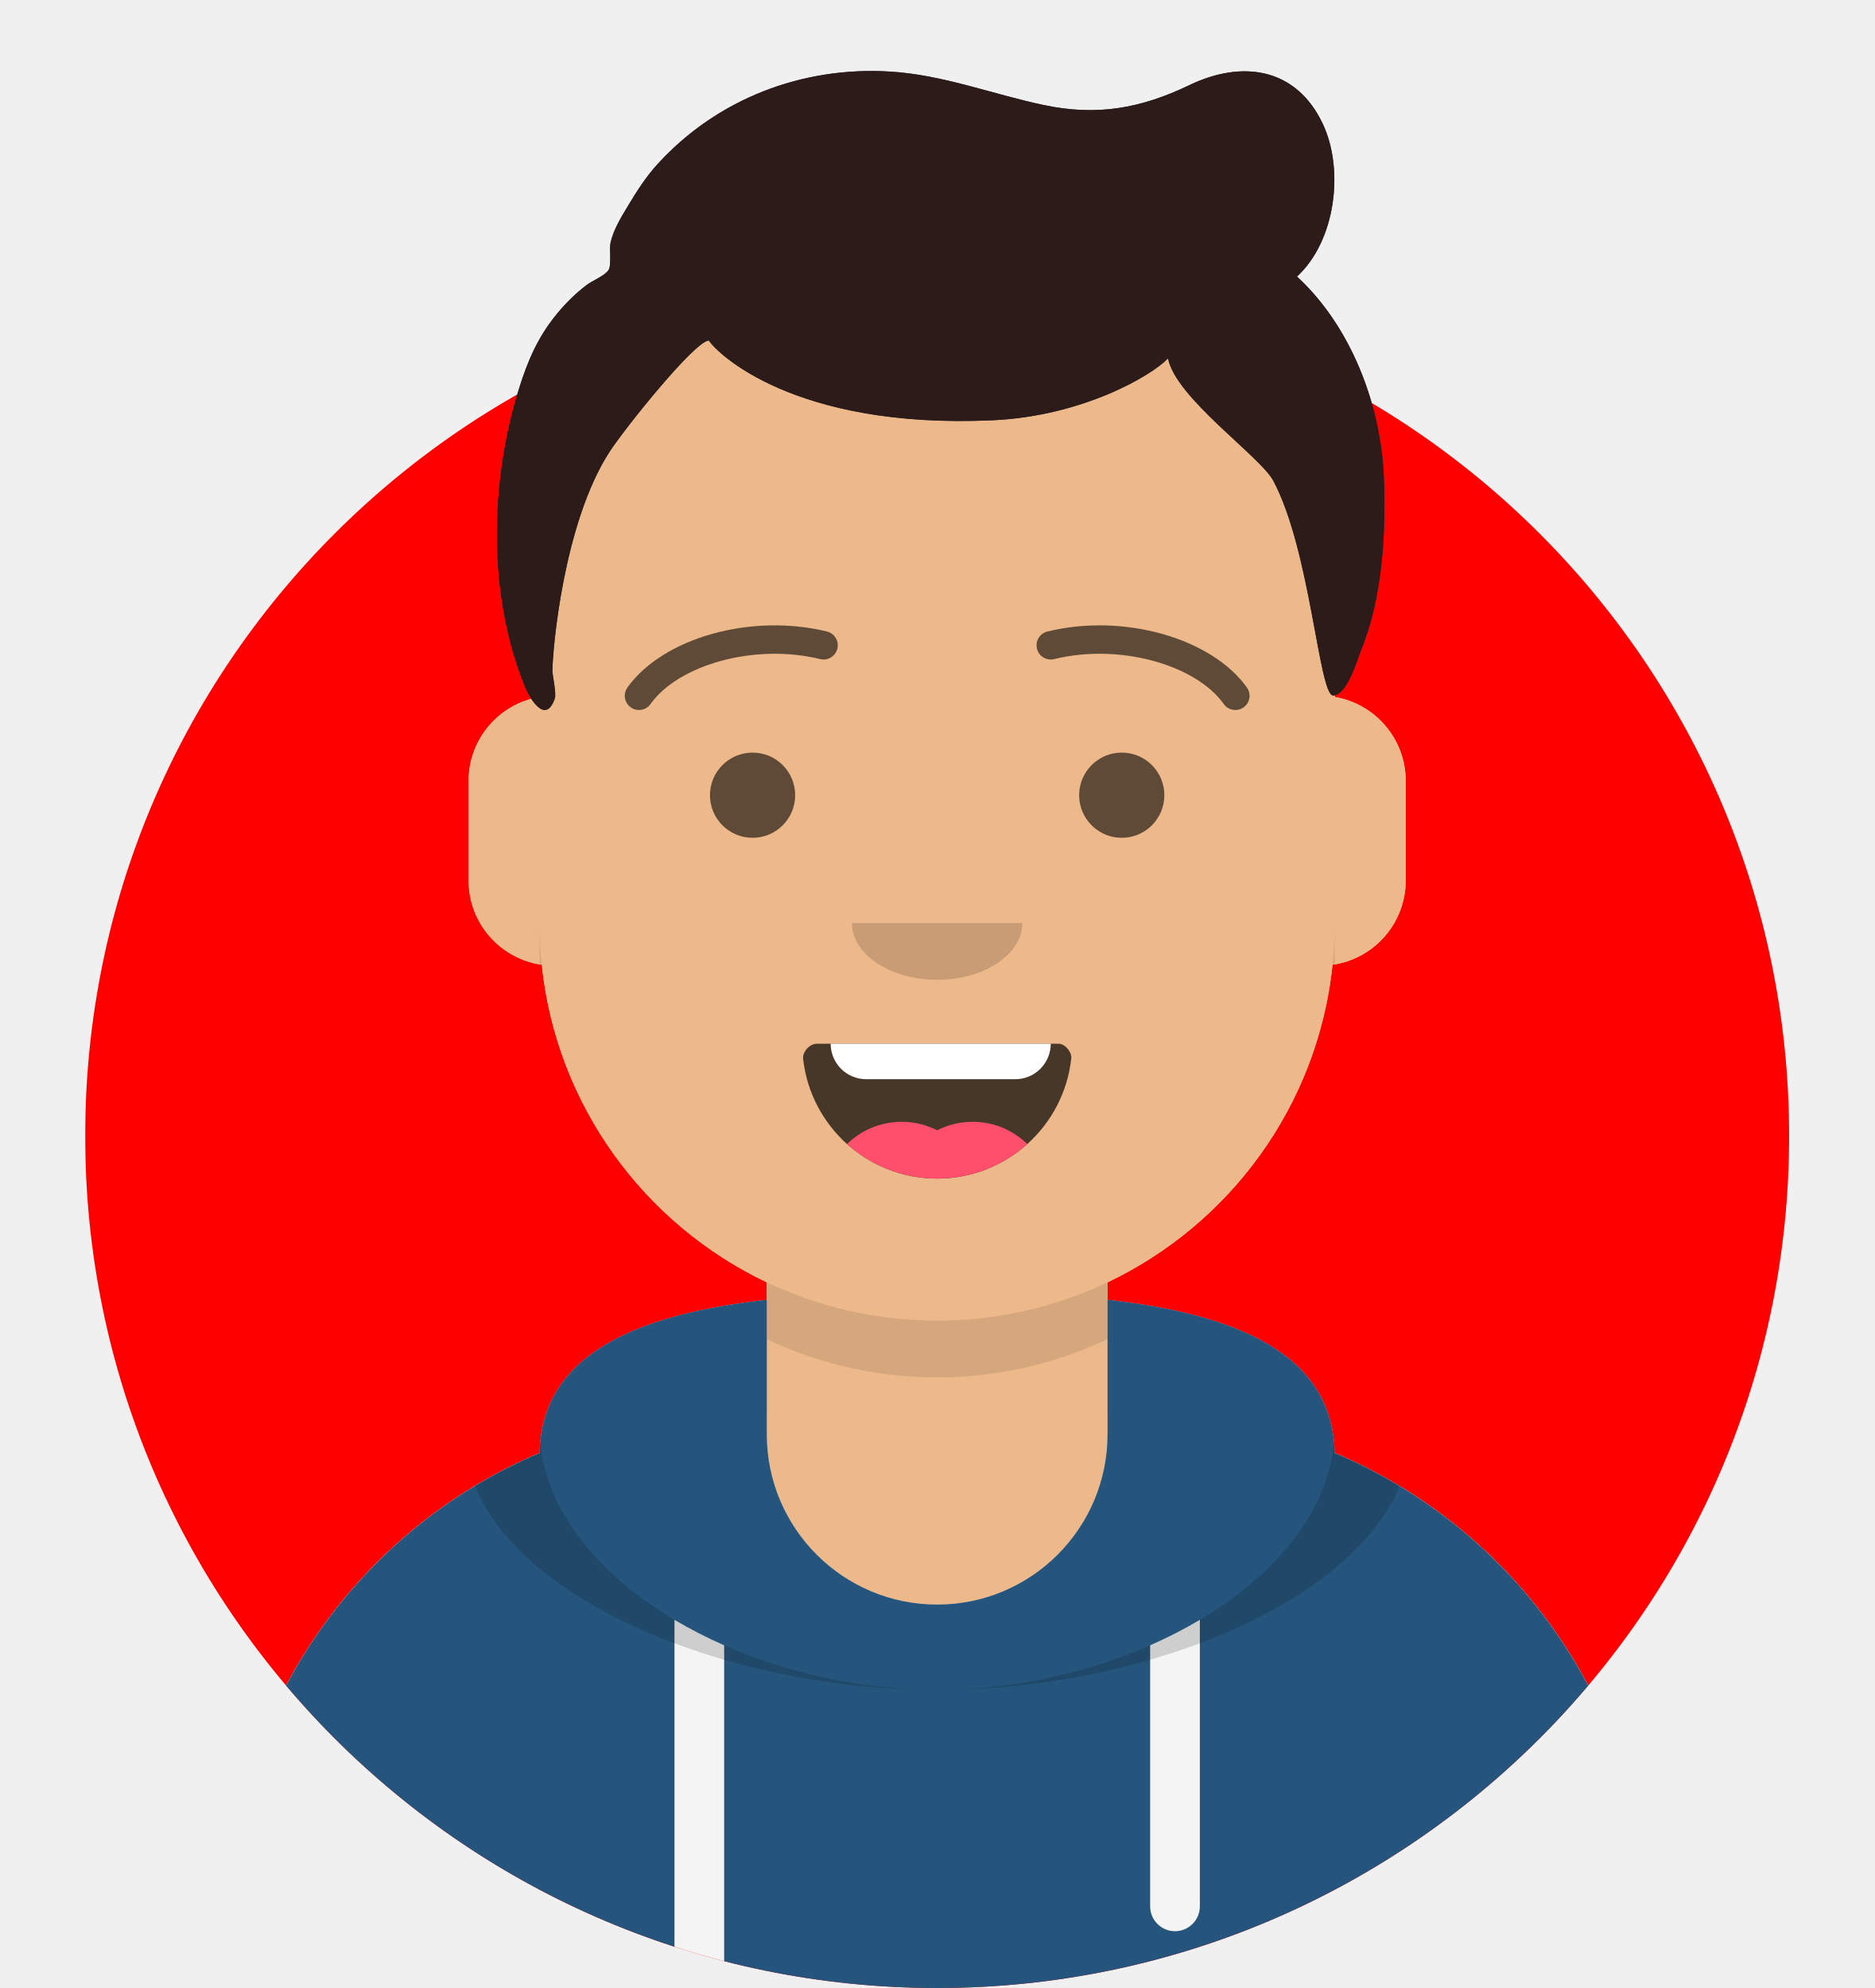
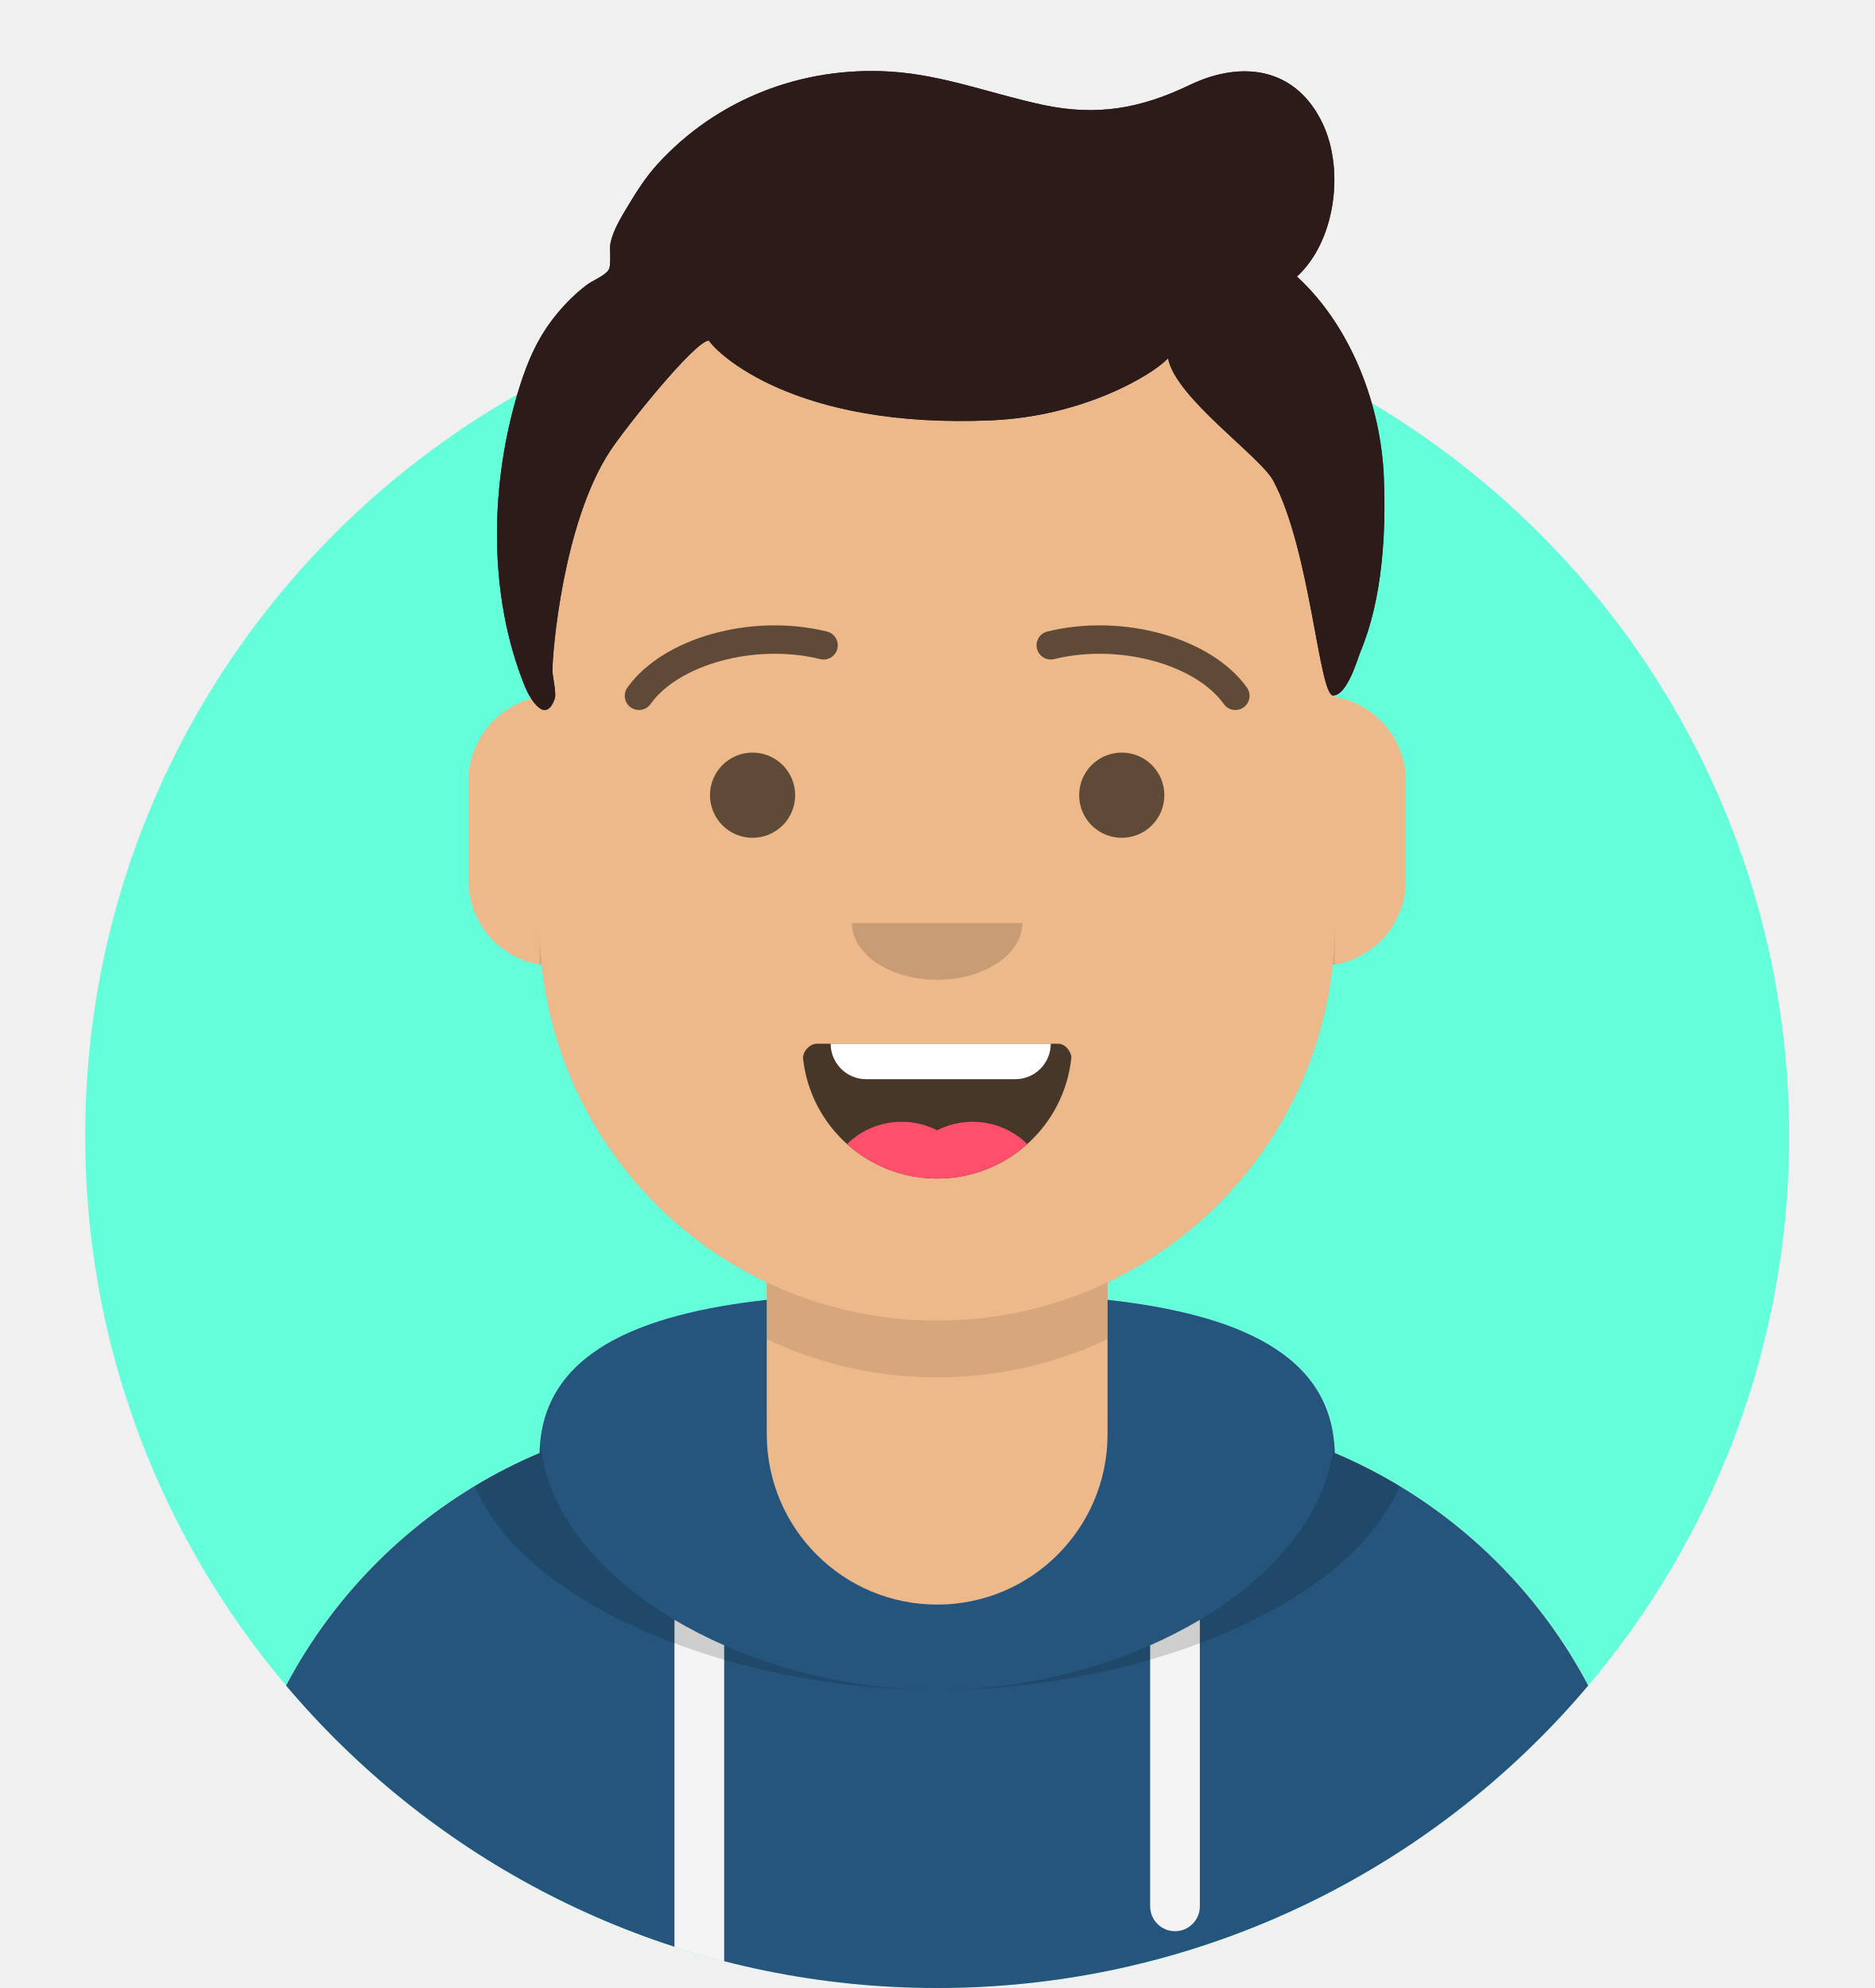
<svg xmlns="http://www.w3.org/2000/svg" xmlns:xlink="http://www.w3.org/1999/xlink" width="264px" height="280px" viewBox="0 0 264 280" version="1.1">
  <defs>
    <circle id="react-path-1" cx="120" cy="120" r="120" />
    <path d="M12,160 C12,226.274 65.726,280 132,280 C198.274,280 252,226.274 252,160 L264,160 L264,-1.42108547e-14 L-3.19744231e-14,-1.42108547e-14 L-3.19744231e-14,160 L12,160 Z" id="react-path-2" />
    <path d="M124,144.611 L124,163 L128,163 L128,163 C167.765,163 200,195.235 200,235 L200,244 L0,244 L0,235 C-4.86974701e-15,195.235 32.235,163 72,163 L72,163 L76,163 L76,144.611 C58.763,136.422 46.372,119.687 44.305,99.881 C38.48,99.058 34,94.052 34,88 L34,74 C34,68.054 38.325,63.118 44,62.166 L44,56 L44,56 C44,25.072 69.072,5.68137151e-15 100,0 L100,0 L100,0 C130.928,-5.68137151e-15 156,25.072 156,56 L156,62.166 C161.675,63.118 166,68.054 166,74 L166,88 C166,94.052 161.52,99.058 155.695,99.881 C153.628,119.687 141.237,136.422 124,144.611 Z" id="react-path-3" />
  </defs>
  <g id="Avataaar" stroke="none" stroke-width="1" fill="none" fill-rule="evenodd">
    <g transform="translate(-825, -1100)" id="Avataaar/Circle">
      <g transform="translate(825, 1100)">
        <g id="Circle" stroke-width="1" fill-rule="evenodd" transform="translate(12, 40)">
          <mask id="react-mask-4" fill="white">
            <use xlink:href="#react-path-1" />
          </mask>
          <use id="Circle-Background" fill="#E6E6E6" xlink:href="#react-path-1" />
-           <g id="Color/Palette/Blue-01" mask="url(#react-mask-4)" fill="red">
+           <g id="Color/Palette/Blue-01" mask="url(#react-mask-4)" fill="#64ffda">
            <rect id="🖍Color" x="0" y="0" width="240" height="240" />
          </g>
        </g>
        <mask id="react-mask-5" fill="white">
          <use xlink:href="#react-path-2" />
        </mask>
        <g id="Mask" />
        <g id="Avataaar" stroke-width="1" fill-rule="evenodd" mask="url(#react-mask-5)">
          <g id="Body" transform="translate(32, 36)">
            <mask id="react-mask-6" fill="white">
              <use xlink:href="#react-path-3" />
            </mask>
            <use fill="#D0C6AC" xlink:href="#react-path-3" />
            <g id="Skin/👶🏽-03-Brown" mask="url(#react-mask-6)" fill="#EDB98A">
              <g transform="translate(0, 0)" id="Color">
                <rect x="0" y="0" width="264" height="280" />
              </g>
            </g>
            <path d="M156,79 L156,102 C156,132.928 130.928,158 100,158 C69.072,158 44,132.928 44,102 L44,79 L44,94 C44,124.928 69.072,150 100,150 C130.928,150 156,124.928 156,94 L156,79 Z" id="Neck-Shadow" fill-opacity="0.1" fill="#000000" mask="url(#react-mask-6)" />
          </g>
          <g id="Clothing/Hoodie" transform="translate(0, 170)">
            <defs>
              <path d="M108,13.071 C90.081,15.076 76.28,20.552 76.004,34.645 C50.146,45.568 32,71.165 32,100.999 L32,100.999 L32,110 L232,110 L232,100.999 C232,71.165 213.854,45.568 187.996,34.645 C187.72,20.552 173.919,15.076 156,13.071 L156,32 L156,32 C156,45.255 145.255,56 132,56 L132,56 C118.745,56 108,45.255 108,32 L108,13.071 Z" id="react-path-239" />
            </defs>
            <mask id="react-mask-240" fill="white">
              <use xlink:href="#react-path-239" />
            </mask>
            <use id="Hoodie" fill="#B7C1DB" fill-rule="evenodd" xlink:href="#react-path-239" />
            <g id="Color/Palette/Gray-01" mask="url(#react-mask-240)" fill-rule="evenodd" fill="#25557C">
              <rect id="🖍Color" x="0" y="0" width="264" height="110" />
            </g>
            <path d="M102,61.739 L102,110 L95,110 L95,58.15 C97.204,59.46 99.547,60.661 102,61.739 Z M169,58.15 L169,98.5 C169,100.433 167.433,102 165.5,102 C163.567,102 162,100.433 162,98.5 L162,61.739 C164.453,60.661 166.796,59.46 169,58.15 Z" id="Straps" fill="#F4F4F4" fill-rule="evenodd" mask="url(#react-mask-240)" />
            <path d="M90.96,12.724 C75.909,15.571 65.5,21.243 65.5,32.308 C65.5,52.02 98.538,68 132,68 C165.462,68 198.5,52.02 198.5,32.308 C198.5,21.243 188.091,15.571 173.04,12.724 C182.125,16.074 188,21.706 188,31.077 C188,51.469 160.179,68 132,68 C103.821,68 76,51.469 76,31.077 C76,21.706 81.875,16.074 90.96,12.724 Z" id="Shadow" fill-opacity="0.16" fill="#000000" fill-rule="evenodd" mask="url(#react-mask-240)" />
          </g>
          <g id="Face" transform="translate(76, 82)" fill="#000000">
            <g id="Mouth/Smile" transform="translate(2, 52)">
              <defs>
                <path d="M35.118,15.128 C36.176,24.62 44.226,32 54,32 C63.804,32 71.874,24.574 72.892,15.04 C72.974,14.273 72.117,13 71.043,13 C56.149,13 44.738,13 37.087,13 C36.007,13 35.012,14.178 35.118,15.128 Z" id="react-path-251" />
              </defs>
              <mask id="react-mask-252" fill="white">
                <use xlink:href="#react-path-251" />
              </mask>
              <use id="Mouth" fill-opacity="0.7" fill="#000000" fill-rule="evenodd" xlink:href="#react-path-251" />
              <rect id="Teeth" fill="#FFFFFF" fill-rule="evenodd" mask="url(#react-mask-252)" x="39" y="2" width="31" height="16" rx="5" />
              <g id="Tongue" stroke-width="1" fill-rule="evenodd" mask="url(#react-mask-252)" fill="#FF4F6D">
                <g transform="translate(38, 24)">
                  <circle cx="11" cy="11" r="11" />
                  <circle cx="21" cy="11" r="11" />
                </g>
              </g>
            </g>
            <g id="Nose/Default" transform="translate(28, 40)" fill-opacity="0.16">
              <path d="M16,8 C16,12.418 21.373,16 28,16 L28,16 C34.627,16 40,12.418 40,8" id="Nose" />
            </g>
            <g id="Eyes/Default-😀" transform="translate(0, 8)" fill-opacity="0.6">
              <circle id="Eye" cx="30" cy="22" r="6" />
              <circle id="Eye" cx="82" cy="22" r="6" />
            </g>
            <g id="Eyebrow/Outline/Default" fill-opacity="0.6">
              <g id="I-Browse" transform="translate(12, 6)">
                <path d="M3.63,11.159 C7.545,5.65 18.278,2.561 27.523,4.831 C28.596,5.095 29.679,4.439 29.942,3.366 C30.206,2.293 29.55,1.21 28.477,0.947 C17.74,-1.69 5.312,1.887 0.37,8.841 C-0.27,9.742 -0.059,10.99 0.841,11.63 C1.742,12.27 2.99,12.059 3.63,11.159 Z" id="Eyebrow" fill-rule="nonzero" />
                <path d="M61.63,11.159 C65.545,5.65 76.278,2.561 85.523,4.831 C86.596,5.095 87.679,4.439 87.942,3.366 C88.206,2.293 87.55,1.21 86.477,0.947 C75.74,-1.69 63.312,1.887 58.37,8.841 C57.73,9.742 57.941,10.99 58.841,11.63 C59.742,12.27 60.99,12.059 61.63,11.159 Z" id="Eyebrow" fill-rule="nonzero" transform="translate(73.00015, 6.039198) scale(-1, 1) translate(-73.00015, -6.039198) " />
              </g>
            </g>
          </g>
          <g id="Top" stroke-width="1" fill-rule="evenodd">
            <defs>
              <rect id="react-path-167" x="0" y="0" width="264" height="280" />
              <path d="M183.68,38.949 C189.086,33.999 190.387,23.962 187.318,17.449 C183.549,9.454 175.901,8.452 168.572,11.969 C161.664,15.284 155.515,16.388 147.95,14.782 C140.692,13.241 133.806,10.523 126.303,10.076 C113.978,9.343 102.003,13.915 93.603,23.129 C92,24.887 90.709,26.897 89.488,28.934 C88.512,30.564 87.411,32.313 86.995,34.192 C86.797,35.086 87.165,37.29 86.72,38.022 C86.239,38.812 84.424,39.537 83.651,40.124 C82.084,41.313 80.727,42.654 79.471,44.171 C76.805,47.393 75.338,50.758 74.103,54.743 C70.001,67.988 69.653,83.741 74.957,96.747 C75.664,98.481 77.855,102.099 79.143,98.385 C79.398,97.651 78.809,95.191 78.81,94.45 C78.815,91.73 80.316,73.721 86.857,63.633 C88.986,60.349 98.83,48.052 100.841,47.954 C101.906,49.646 112.721,60.462 140.783,59.195 C153.445,58.623 163.183,52.934 165.521,50.468 C166.549,56.001 178.513,64.284 180.336,67.692 C185.603,77.538 186.771,97.996 188.781,97.957 C190.791,97.919 192.234,92.72 192.648,91.727 C195.72,84.352 196.243,75.095 195.915,67.168 C195.488,56.966 191.277,45.942 183.68,38.949 Z" id="react-path-166" />
              <filter x="-0.8%" y="-2.0%" width="101.5%" height="108.0%" filterUnits="objectBoundingBox" id="react-filter-163">
                <feOffset dx="0" dy="2" in="SourceAlpha" result="shadowOffsetOuter1" />
                <feColorMatrix values="0 0 0 0 0   0 0 0 0 0   0 0 0 0 0  0 0 0 0.16 0" type="matrix" in="shadowOffsetOuter1" result="shadowMatrixOuter1" />
                <feMerge>
                  <feMergeNode in="shadowMatrixOuter1" />
                  <feMergeNode in="SourceGraphic" />
                </feMerge>
              </filter>
            </defs>
            <mask id="react-mask-165" fill="white">
              <use xlink:href="#react-path-167" />
            </mask>
            <g id="Mask" />
            <g id="Top/Short-Hair/Short-Waved" mask="url(#react-mask-165)">
              <g transform="translate(-1, 0)">
                <mask id="react-mask-164" fill="white">
                  <use xlink:href="#react-path-166" />
                </mask>
                <use id="Short-Hair" stroke="none" fill="#28354B" fill-rule="evenodd" xlink:href="#react-path-166" />
                <g id="Skin/👶🏽-03-Brown" mask="url(#react-mask-164)" fill="#2C1B18">
                  <g transform="translate(0, 0) " id="Color">
                    <rect x="0" y="0" width="264" height="280" />
                  </g>
                </g>
              </g>
            </g>
          </g>
        </g>
      </g>
    </g>
  </g>
</svg>
